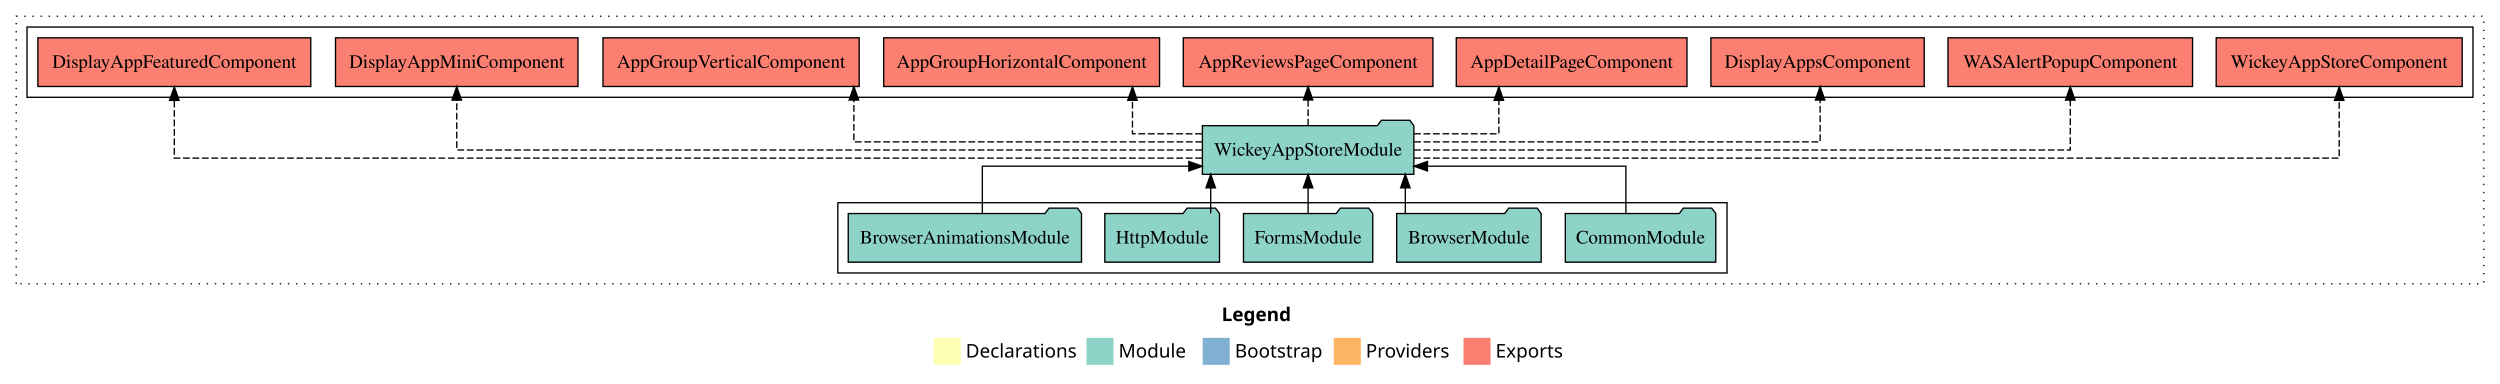
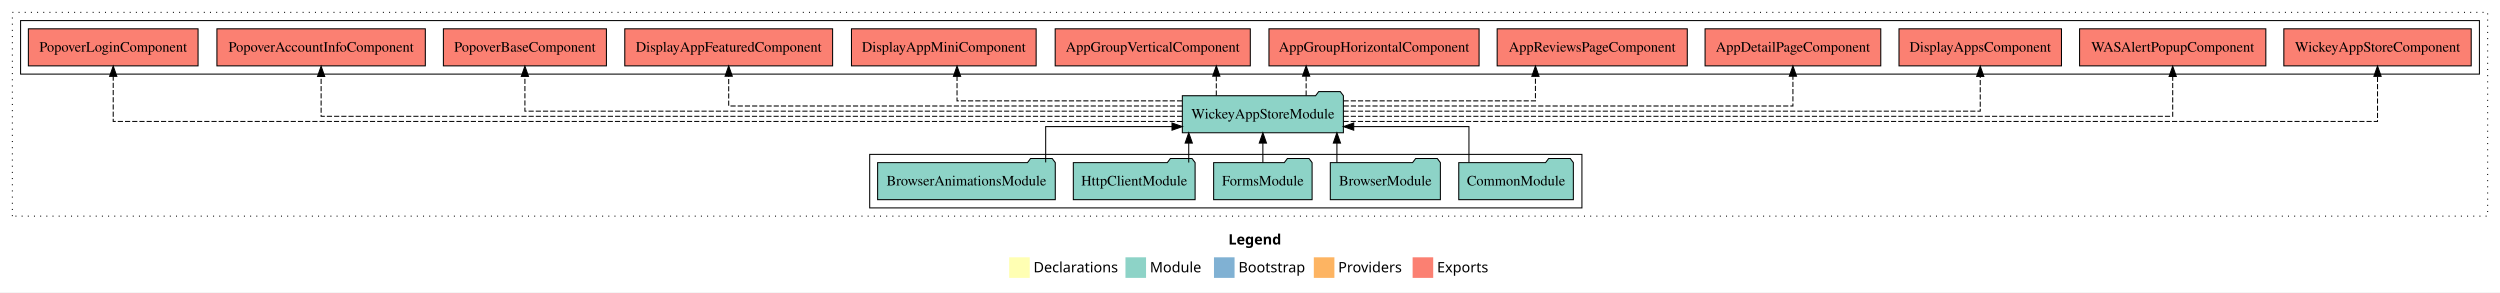
- <svg xmlns="http://www.w3.org/2000/svg" width="1850pt" height="284pt" viewBox="0.00 0.00 1850.00 284.00">
+ <svg xmlns="http://www.w3.org/2000/svg" width="2429pt" height="284pt" viewBox="0.00 0.00 2429.00 284.00">
  <g id="graph0" class="graph" transform="scale(1 1) rotate(0) translate(4 280)">
-     <polygon fill="#ffffff" stroke="transparent" points="-4,4 -4,-280 1846,-280 1846,4 -4,4" />
-     <text text-anchor="start" x="900.009" y="-42.4" font-family="sans-serif" font-weight="bold" font-size="14.00" fill="#000000">Legend</text>
-     <polygon fill="#ffffb3" stroke="transparent" points="687,-10 687,-30 707,-30 707,-10 687,-10" />
-     <text text-anchor="start" x="710.629" y="-15.4" font-family="sans-serif" font-size="14.00" fill="#000000">  Declarations</text>
-     <polygon fill="#8dd3c7" stroke="transparent" points="800,-10 800,-30 820,-30 820,-10 800,-10" />
-     <text text-anchor="start" x="823.725" y="-15.4" font-family="sans-serif" font-size="14.00" fill="#000000">  Module</text>
-     <polygon fill="#80b1d3" stroke="transparent" points="886,-10 886,-30 906,-30 906,-10 886,-10" />
-     <text text-anchor="start" x="909.781" y="-15.4" font-family="sans-serif" font-size="14.00" fill="#000000">  Bootstrap</text>
-     <polygon fill="#fdb462" stroke="transparent" points="983,-10 983,-30 1003,-30 1003,-10 983,-10" />
-     <text text-anchor="start" x="1006.673" y="-15.4" font-family="sans-serif" font-size="14.00" fill="#000000">  Providers</text>
-     <polygon fill="#fb8072" stroke="transparent" points="1079,-10 1079,-30 1099,-30 1099,-10 1079,-10" />
-     <text text-anchor="start" x="1102.726" y="-15.4" font-family="sans-serif" font-size="14.00" fill="#000000">  Exports</text>
+     <polygon fill="#ffffff" stroke="transparent" points="-4,4 -4,-280 2425,-280 2425,4 -4,4" />
+     <text text-anchor="start" x="1189.509" y="-42.4" font-family="sans-serif" font-weight="bold" font-size="14.00" fill="#000000">Legend</text>
+     <polygon fill="#ffffb3" stroke="transparent" points="976.5,-10 976.5,-30 996.5,-30 996.5,-10 976.5,-10" />
+     <text text-anchor="start" x="1000.129" y="-15.4" font-family="sans-serif" font-size="14.00" fill="#000000">  Declarations</text>
+     <polygon fill="#8dd3c7" stroke="transparent" points="1089.5,-10 1089.5,-30 1109.5,-30 1109.5,-10 1089.5,-10" />
+     <text text-anchor="start" x="1113.225" y="-15.4" font-family="sans-serif" font-size="14.00" fill="#000000">  Module</text>
+     <polygon fill="#80b1d3" stroke="transparent" points="1175.5,-10 1175.5,-30 1195.5,-30 1195.5,-10 1175.5,-10" />
+     <text text-anchor="start" x="1199.281" y="-15.4" font-family="sans-serif" font-size="14.00" fill="#000000">  Bootstrap</text>
+     <polygon fill="#fdb462" stroke="transparent" points="1272.5,-10 1272.5,-30 1292.5,-30 1292.5,-10 1272.5,-10" />
+     <text text-anchor="start" x="1296.173" y="-15.4" font-family="sans-serif" font-size="14.00" fill="#000000">  Providers</text>
+     <polygon fill="#fb8072" stroke="transparent" points="1368.5,-10 1368.5,-30 1388.5,-30 1388.5,-10 1368.5,-10" />
+     <text text-anchor="start" x="1392.226" y="-15.4" font-family="sans-serif" font-size="14.00" fill="#000000">  Exports</text>
    <g id="clust1" class="cluster">
-       <polygon fill="none" stroke="#000000" stroke-dasharray="1,5" points="8,-70 8,-268 1834,-268 1834,-70 8,-70" />
+       <polygon fill="none" stroke="#000000" stroke-dasharray="1,5" points="8,-70 8,-268 2413,-268 2413,-70 8,-70" />
    </g>
    <g id="clust3" class="cluster">
-       <polygon fill="none" stroke="#000000" points="616,-78 616,-130 1274,-130 1274,-78 616,-78" />
+       <polygon fill="none" stroke="#000000" points="841,-78 841,-130 1533,-130 1533,-78 841,-78" />
    </g>
    <g id="clust4" class="cluster">
-       <polygon fill="none" stroke="#000000" points="16,-208 16,-260 1826,-260 1826,-208 16,-208" />
+       <polygon fill="none" stroke="#000000" points="16,-208 16,-260 2405,-260 2405,-208 16,-208" />
    </g>
    <g id="node1" class="node">
-       <polygon fill="#8dd3c7" stroke="#000000" points="1265.668,-122 1262.668,-126 1241.668,-126 1238.668,-122 1154.332,-122 1154.332,-86 1265.668,-86 1265.668,-122" />
-       <text text-anchor="middle" x="1210" y="-99.8" font-family="Times,serif" font-size="14.00" fill="#000000">CommonModule</text>
+       <polygon fill="#8dd3c7" stroke="#000000" points="1524.668,-122 1521.668,-126 1500.668,-126 1497.668,-122 1413.332,-122 1413.332,-86 1524.668,-86 1524.668,-122" />
+       <text text-anchor="middle" x="1469" y="-99.8" font-family="Times,serif" font-size="14.00" fill="#000000">CommonModule</text>
    </g>
    <g id="node6" class="node">
-       <polygon fill="#8dd3c7" stroke="#000000" points="1042.239,-187 1039.239,-191 1018.239,-191 1015.239,-187 885.761,-187 885.761,-151 1042.239,-151 1042.239,-187" />
-       <text text-anchor="middle" x="964" y="-164.8" font-family="Times,serif" font-size="14.00" fill="#000000">WickeyAppStoreModule</text>
+       <polygon fill="#8dd3c7" stroke="#000000" points="1301.239,-187 1298.239,-191 1277.239,-191 1274.239,-187 1144.761,-187 1144.761,-151 1301.239,-151 1301.239,-187" />
+       <text text-anchor="middle" x="1223" y="-164.8" font-family="Times,serif" font-size="14.00" fill="#000000">WickeyAppStoreModule</text>
    </g>
    <g id="edge1" class="edge">
-       <path fill="none" stroke="#000000" d="M1199.173,-122.24C1199.173,-137.571 1199.173,-157 1199.173,-157 1199.173,-157 1052.309,-157 1052.309,-157" />
-       <polygon fill="#000000" stroke="#000000" points="1052.309,-153.5 1042.309,-157 1052.309,-160.5 1052.309,-153.5" />
+       <path fill="none" stroke="#000000" d="M1423.227,-122.24C1423.227,-137.571 1423.227,-157 1423.227,-157 1423.227,-157 1311.273,-157 1311.273,-157" />
+       <polygon fill="#000000" stroke="#000000" points="1311.273,-153.5 1301.273,-157 1311.273,-160.5 1311.273,-153.5" />
    </g>
    <g id="node2" class="node">
-       <polygon fill="#8dd3c7" stroke="#000000" points="1136.473,-122 1133.473,-126 1112.473,-126 1109.473,-122 1029.527,-122 1029.527,-86 1136.473,-86 1136.473,-122" />
-       <text text-anchor="middle" x="1083" y="-99.8" font-family="Times,serif" font-size="14.00" fill="#000000">BrowserModule</text>
+       <polygon fill="#8dd3c7" stroke="#000000" points="1395.473,-122 1392.473,-126 1371.473,-126 1368.473,-122 1288.527,-122 1288.527,-86 1395.473,-86 1395.473,-122" />
+       <text text-anchor="middle" x="1342" y="-99.8" font-family="Times,serif" font-size="14.00" fill="#000000">BrowserModule</text>
    </g>
    <g id="edge2" class="edge">
-       <path fill="none" stroke="#000000" d="M1035.941,-122.106C1035.941,-122.106 1035.941,-140.991 1035.941,-140.991" />
-       <polygon fill="#000000" stroke="#000000" points="1032.441,-140.991 1035.941,-150.991 1039.441,-140.991 1032.441,-140.991" />
+       <path fill="none" stroke="#000000" d="M1294.941,-122.106C1294.941,-122.106 1294.941,-140.991 1294.941,-140.991" />
+       <polygon fill="#000000" stroke="#000000" points="1291.441,-140.991 1294.941,-150.991 1298.441,-140.991 1291.441,-140.991" />
    </g>
    <g id="node3" class="node">
-       <polygon fill="#8dd3c7" stroke="#000000" points="1011.829,-122 1008.829,-126 987.829,-126 984.829,-122 916.171,-122 916.171,-86 1011.829,-86 1011.829,-122" />
-       <text text-anchor="middle" x="964" y="-99.8" font-family="Times,serif" font-size="14.00" fill="#000000">FormsModule</text>
+       <polygon fill="#8dd3c7" stroke="#000000" points="1270.829,-122 1267.829,-126 1246.829,-126 1243.829,-122 1175.171,-122 1175.171,-86 1270.829,-86 1270.829,-122" />
+       <text text-anchor="middle" x="1223" y="-99.8" font-family="Times,serif" font-size="14.00" fill="#000000">FormsModule</text>
    </g>
    <g id="edge3" class="edge">
-       <path fill="none" stroke="#000000" d="M964,-122.106C964,-122.106 964,-140.991 964,-140.991" />
-       <polygon fill="#000000" stroke="#000000" points="960.5,-140.991 964,-150.991 967.5,-140.991 960.5,-140.991" />
+       <path fill="none" stroke="#000000" d="M1223,-122.106C1223,-122.106 1223,-140.991 1223,-140.991" />
+       <polygon fill="#000000" stroke="#000000" points="1219.5,-140.991 1223,-150.991 1226.5,-140.991 1219.5,-140.991" />
    </g>
    <g id="node4" class="node">
-       <polygon fill="#8dd3c7" stroke="#000000" points="898.439,-122 895.439,-126 874.439,-126 871.439,-122 813.561,-122 813.561,-86 898.439,-86 898.439,-122" />
-       <text text-anchor="middle" x="856" y="-99.8" font-family="Times,serif" font-size="14.00" fill="#000000">HttpModule</text>
+       <polygon fill="#8dd3c7" stroke="#000000" points="1157.161,-122 1154.161,-126 1133.161,-126 1130.161,-122 1038.839,-122 1038.839,-86 1157.161,-86 1157.161,-122" />
+       <text text-anchor="middle" x="1098" y="-99.8" font-family="Times,serif" font-size="14.00" fill="#000000">HttpClientModule</text>
    </g>
    <g id="edge4" class="edge">
-       <path fill="none" stroke="#000000" d="M891.925,-122.106C891.925,-122.106 891.925,-140.991 891.925,-140.991" />
-       <polygon fill="#000000" stroke="#000000" points="888.425,-140.991 891.925,-150.991 895.425,-140.991 888.425,-140.991" />
+       <path fill="none" stroke="#000000" d="M1150.98,-122.106C1150.98,-122.106 1150.98,-140.991 1150.98,-140.991" />
+       <polygon fill="#000000" stroke="#000000" points="1147.48,-140.991 1150.98,-150.991 1154.48,-140.991 1147.48,-140.991" />
    </g>
    <g id="node5" class="node">
-       <polygon fill="#8dd3c7" stroke="#000000" points="796.302,-122 793.302,-126 772.302,-126 769.302,-122 623.698,-122 623.698,-86 796.302,-86 796.302,-122" />
-       <text text-anchor="middle" x="710" y="-99.8" font-family="Times,serif" font-size="14.00" fill="#000000">BrowserAnimationsModule</text>
+       <polygon fill="#8dd3c7" stroke="#000000" points="1021.302,-122 1018.302,-126 997.302,-126 994.302,-122 848.698,-122 848.698,-86 1021.302,-86 1021.302,-122" />
+       <text text-anchor="middle" x="935" y="-99.8" font-family="Times,serif" font-size="14.00" fill="#000000">BrowserAnimationsModule</text>
    </g>
    <g id="edge5" class="edge">
-       <path fill="none" stroke="#000000" d="M722.932,-122.24C722.932,-137.571 722.932,-157 722.932,-157 722.932,-157 875.732,-157 875.732,-157" />
-       <polygon fill="#000000" stroke="#000000" points="875.732,-160.5 885.732,-157 875.732,-153.5 875.732,-160.5" />
+       <path fill="none" stroke="#000000" d="M1011.981,-122.24C1011.981,-137.571 1011.981,-157 1011.981,-157 1011.981,-157 1134.724,-157 1134.724,-157" />
+       <polygon fill="#000000" stroke="#000000" points="1134.724,-160.5 1144.724,-157 1134.724,-153.5 1134.724,-160.5" />
    </g>
    <g id="node7" class="node">
-       <polygon fill="#fb8072" stroke="#000000" points="1818.022,-252 1635.978,-252 1635.978,-216 1818.022,-216 1818.022,-252" />
-       <text text-anchor="middle" x="1727" y="-229.8" font-family="Times,serif" font-size="14.00" fill="#000000">WickeyAppStoreComponent </text>
+       <polygon fill="#fb8072" stroke="#000000" points="2397.022,-252 2214.978,-252 2214.978,-216 2397.022,-216 2397.022,-252" />
+       <text text-anchor="middle" x="2306" y="-229.8" font-family="Times,serif" font-size="14.00" fill="#000000">WickeyAppStoreComponent </text>
    </g>
    <g id="edge6" class="edge">
-       <path fill="none" stroke="#000000" stroke-dasharray="5,2" d="M1042.424,-163C1237.129,-163 1727,-163 1727,-163 1727,-163 1727,-205.716 1727,-205.716" />
-       <polygon fill="#000000" stroke="#000000" points="1723.5,-205.716 1727,-215.716 1730.5,-205.716 1723.5,-205.716" />
+       <path fill="none" stroke="#000000" stroke-dasharray="5,2" d="M1301.322,-162C1550.093,-162 2306,-162 2306,-162 2306,-162 2306,-205.831 2306,-205.831" />
+       <polygon fill="#000000" stroke="#000000" points="2302.5,-205.831 2306,-215.831 2309.5,-205.831 2302.5,-205.831" />
    </g>
    <g id="node8" class="node">
-       <polygon fill="#fb8072" stroke="#000000" points="1618.482,-252 1437.518,-252 1437.518,-216 1618.482,-216 1618.482,-252" />
-       <text text-anchor="middle" x="1528" y="-229.8" font-family="Times,serif" font-size="14.00" fill="#000000">WASAlertPopupComponent </text>
+       <polygon fill="#fb8072" stroke="#000000" points="2197.482,-252 2016.518,-252 2016.518,-216 2197.482,-216 2197.482,-252" />
+       <text text-anchor="middle" x="2107" y="-229.8" font-family="Times,serif" font-size="14.00" fill="#000000">WASAlertPopupComponent </text>
    </g>
    <g id="edge7" class="edge">
-       <path fill="none" stroke="#000000" stroke-dasharray="5,2" d="M1042.422,-169C1197.394,-169 1528,-169 1528,-169 1528,-169 1528,-205.894 1528,-205.894" />
-       <polygon fill="#000000" stroke="#000000" points="1524.5,-205.894 1528,-215.894 1531.5,-205.894 1524.5,-205.894" />
+       <path fill="none" stroke="#000000" stroke-dasharray="5,2" d="M1301.449,-167C1517.797,-167 2107,-167 2107,-167 2107,-167 2107,-205.692 2107,-205.692" />
+       <polygon fill="#000000" stroke="#000000" points="2103.5,-205.692 2107,-215.692 2110.5,-205.692 2103.5,-205.692" />
    </g>
    <g id="node9" class="node">
-       <polygon fill="#fb8072" stroke="#000000" points="1419.931,-252 1262.069,-252 1262.069,-216 1419.931,-216 1419.931,-252" />
-       <text text-anchor="middle" x="1341" y="-229.8" font-family="Times,serif" font-size="14.00" fill="#000000">DisplayAppsComponent </text>
+       <polygon fill="#fb8072" stroke="#000000" points="1998.931,-252 1841.069,-252 1841.069,-216 1998.931,-216 1998.931,-252" />
+       <text text-anchor="middle" x="1920" y="-229.8" font-family="Times,serif" font-size="14.00" fill="#000000">DisplayAppsComponent </text>
    </g>
    <g id="edge8" class="edge">
-       <path fill="none" stroke="#000000" stroke-dasharray="5,2" d="M1042.508,-175C1153.49,-175 1342.9,-175 1342.9,-175 1342.9,-175 1342.9,-205.977 1342.9,-205.977" />
-       <polygon fill="#000000" stroke="#000000" points="1339.4,-205.977 1342.9,-215.977 1346.4,-205.977 1339.4,-205.977" />
+       <path fill="none" stroke="#000000" stroke-dasharray="5,2" d="M1301.263,-172C1483.344,-172 1920,-172 1920,-172 1920,-172 1920,-205.733 1920,-205.733" />
+       <polygon fill="#000000" stroke="#000000" points="1916.5,-205.733 1920,-215.733 1923.5,-205.733 1916.5,-205.733" />
    </g>
    <g id="node10" class="node">
-       <polygon fill="#fb8072" stroke="#000000" points="1244.359,-252 1073.641,-252 1073.641,-216 1244.359,-216 1244.359,-252" />
-       <text text-anchor="middle" x="1159" y="-229.8" font-family="Times,serif" font-size="14.00" fill="#000000">AppDetailPageComponent </text>
+       <polygon fill="#fb8072" stroke="#000000" points="1823.359,-252 1652.641,-252 1652.641,-216 1823.359,-216 1823.359,-252" />
+       <text text-anchor="middle" x="1738" y="-229.8" font-family="Times,serif" font-size="14.00" fill="#000000">AppDetailPageComponent </text>
    </g>
    <g id="edge9" class="edge">
-       <path fill="none" stroke="#000000" stroke-dasharray="5,2" d="M1042.42,-181C1074.909,-181 1105.154,-181 1105.154,-181 1105.154,-181 1105.154,-205.76 1105.154,-205.76" />
-       <polygon fill="#000000" stroke="#000000" points="1101.654,-205.76 1105.154,-215.76 1108.654,-205.76 1101.654,-205.76" />
+       <path fill="none" stroke="#000000" stroke-dasharray="5,2" d="M1301.497,-177C1445.666,-177 1738,-177 1738,-177 1738,-177 1738,-205.965 1738,-205.965" />
+       <polygon fill="#000000" stroke="#000000" points="1734.5,-205.965 1738,-215.965 1741.5,-205.965 1734.5,-205.965" />
    </g>
    <g id="node11" class="node">
-       <polygon fill="#fb8072" stroke="#000000" points="1056.359,-252 871.641,-252 871.641,-216 1056.359,-216 1056.359,-252" />
-       <text text-anchor="middle" x="964" y="-229.8" font-family="Times,serif" font-size="14.00" fill="#000000">AppReviewsPageComponent </text>
+       <polygon fill="#fb8072" stroke="#000000" points="1635.359,-252 1450.641,-252 1450.641,-216 1635.359,-216 1635.359,-252" />
+       <text text-anchor="middle" x="1543" y="-229.8" font-family="Times,serif" font-size="14.00" fill="#000000">AppReviewsPageComponent </text>
    </g>
    <g id="edge10" class="edge">
-       <path fill="none" stroke="#000000" stroke-dasharray="5,2" d="M964,-187.106C964,-187.106 964,-205.991 964,-205.991" />
-       <polygon fill="#000000" stroke="#000000" points="960.5,-205.991 964,-215.991 967.5,-205.991 960.5,-205.991" />
+       <path fill="none" stroke="#000000" stroke-dasharray="5,2" d="M1301.382,-182C1379.473,-182 1487.827,-182 1487.827,-182 1487.827,-182 1487.827,-205.813 1487.827,-205.813" />
+       <polygon fill="#000000" stroke="#000000" points="1484.327,-205.813 1487.827,-215.813 1491.327,-205.813 1484.327,-205.813" />
    </g>
    <g id="node12" class="node">
-       <polygon fill="#fb8072" stroke="#000000" points="854.075,-252 649.925,-252 649.925,-216 854.075,-216 854.075,-252" />
-       <text text-anchor="middle" x="752" y="-229.8" font-family="Times,serif" font-size="14.00" fill="#000000">AppGroupHorizontalComponent </text>
+       <polygon fill="#fb8072" stroke="#000000" points="1433.075,-252 1228.925,-252 1228.925,-216 1433.075,-216 1433.075,-252" />
+       <text text-anchor="middle" x="1331" y="-229.8" font-family="Times,serif" font-size="14.00" fill="#000000">AppGroupHorizontalComponent </text>
    </g>
    <g id="edge11" class="edge">
-       <path fill="none" stroke="#000000" stroke-dasharray="5,2" d="M885.4,-181C858.03,-181 834.034,-181 834.034,-181 834.034,-181 834.034,-205.76 834.034,-205.76" />
-       <polygon fill="#000000" stroke="#000000" points="830.534,-205.76 834.034,-215.76 837.534,-205.76 830.534,-205.76" />
+       <path fill="none" stroke="#000000" stroke-dasharray="5,2" d="M1265.041,-187.106C1265.041,-187.106 1265.041,-205.991 1265.041,-205.991" />
+       <polygon fill="#000000" stroke="#000000" points="1261.541,-205.991 1265.041,-215.991 1268.541,-205.991 1261.541,-205.991" />
    </g>
    <g id="node13" class="node">
-       <polygon fill="#fb8072" stroke="#000000" points="631.789,-252 442.211,-252 442.211,-216 631.789,-216 631.789,-252" />
-       <text text-anchor="middle" x="537" y="-229.8" font-family="Times,serif" font-size="14.00" fill="#000000">AppGroupVerticalComponent </text>
+       <polygon fill="#fb8072" stroke="#000000" points="1210.789,-252 1021.211,-252 1021.211,-216 1210.789,-216 1210.789,-252" />
+       <text text-anchor="middle" x="1116" y="-229.8" font-family="Times,serif" font-size="14.00" fill="#000000">AppGroupVerticalComponent </text>
    </g>
    <g id="edge12" class="edge">
-       <path fill="none" stroke="#000000" stroke-dasharray="5,2" d="M885.617,-175C786.294,-175 627.872,-175 627.872,-175 627.872,-175 627.872,-205.977 627.872,-205.977" />
-       <polygon fill="#000000" stroke="#000000" points="624.372,-205.977 627.872,-215.977 631.372,-205.977 624.372,-205.977" />
+       <path fill="none" stroke="#000000" stroke-dasharray="5,2" d="M1177.763,-187.106C1177.763,-187.106 1177.763,-205.991 1177.763,-205.991" />
+       <polygon fill="#000000" stroke="#000000" points="1174.263,-205.991 1177.763,-215.991 1181.263,-205.991 1174.263,-205.991" />
    </g>
    <g id="node14" class="node">
-       <polygon fill="#fb8072" stroke="#000000" points="423.712,-252 244.288,-252 244.288,-216 423.712,-216 423.712,-252" />
-       <text text-anchor="middle" x="334" y="-229.8" font-family="Times,serif" font-size="14.00" fill="#000000">DisplayAppMiniComponent </text>
+       <polygon fill="#fb8072" stroke="#000000" points="1002.712,-252 823.288,-252 823.288,-216 1002.712,-216 1002.712,-252" />
+       <text text-anchor="middle" x="913" y="-229.8" font-family="Times,serif" font-size="14.00" fill="#000000">DisplayAppMiniComponent </text>
    </g>
    <g id="edge13" class="edge">
-       <path fill="none" stroke="#000000" stroke-dasharray="5,2" d="M885.484,-169C716.601,-169 334,-169 334,-169 334,-169 334,-205.894 334,-205.894" />
-       <polygon fill="#000000" stroke="#000000" points="330.5,-205.894 334,-215.894 337.5,-205.894 330.5,-205.894" />
+       <path fill="none" stroke="#000000" stroke-dasharray="5,2" d="M1144.539,-182C1056.503,-182 925.853,-182 925.853,-182 925.853,-182 925.853,-205.813 925.853,-205.813" />
+       <polygon fill="#000000" stroke="#000000" points="922.353,-205.813 925.853,-215.813 929.353,-205.813 922.353,-205.813" />
    </g>
    <g id="node15" class="node">
-       <polygon fill="#fb8072" stroke="#000000" points="225.964,-252 24.036,-252 24.036,-216 225.964,-216 225.964,-252" />
-       <text text-anchor="middle" x="125" y="-229.8" font-family="Times,serif" font-size="14.00" fill="#000000">DisplayAppFeaturedComponent </text>
+       <polygon fill="#fb8072" stroke="#000000" points="804.964,-252 603.036,-252 603.036,-216 804.964,-216 804.964,-252" />
+       <text text-anchor="middle" x="704" y="-229.8" font-family="Times,serif" font-size="14.00" fill="#000000">DisplayAppFeaturedComponent </text>
    </g>
    <g id="edge14" class="edge">
-       <path fill="none" stroke="#000000" stroke-dasharray="5,2" d="M885.446,-163C676.876,-163 125,-163 125,-163 125,-163 125,-205.716 125,-205.716" />
-       <polygon fill="#000000" stroke="#000000" points="121.5,-205.716 125,-215.716 128.5,-205.716 121.5,-205.716" />
+       <path fill="none" stroke="#000000" stroke-dasharray="5,2" d="M1144.738,-177C999.751,-177 704,-177 704,-177 704,-177 704,-205.965 704,-205.965" />
+       <polygon fill="#000000" stroke="#000000" points="700.5,-205.965 704,-215.965 707.5,-205.965 700.5,-205.965" />
+     </g>
+     <g id="node16" class="node">
+       <polygon fill="#fb8072" stroke="#000000" points="585.201,-252 426.799,-252 426.799,-216 585.201,-216 585.201,-252" />
+       <text text-anchor="middle" x="506" y="-229.8" font-family="Times,serif" font-size="14.00" fill="#000000">PopoverBaseComponent </text>
+     </g>
+     <g id="edge15" class="edge">
+       <path fill="none" stroke="#000000" stroke-dasharray="5,2" d="M1144.561,-172C958.516,-172 506,-172 506,-172 506,-172 506,-205.733 506,-205.733" />
+       <polygon fill="#000000" stroke="#000000" points="502.5,-205.733 506,-215.733 509.5,-205.733 502.5,-205.733" />
+     </g>
+     <g id="node17" class="node">
+       <polygon fill="#fb8072" stroke="#000000" points="409.238,-252 206.762,-252 206.762,-216 409.238,-216 409.238,-252" />
+       <text text-anchor="middle" x="308" y="-229.8" font-family="Times,serif" font-size="14.00" fill="#000000">PopoverAccountInfoComponent </text>
+     </g>
+     <g id="edge16" class="edge">
+       <path fill="none" stroke="#000000" stroke-dasharray="5,2" d="M1144.592,-167C922.982,-167 308,-167 308,-167 308,-167 308,-205.692 308,-205.692" />
+       <polygon fill="#000000" stroke="#000000" points="304.5,-205.692 308,-215.692 311.5,-205.692 304.5,-205.692" />
+     </g>
+     <g id="node18" class="node">
+       <polygon fill="#fb8072" stroke="#000000" points="188.433,-252 23.567,-252 23.567,-216 188.433,-216 188.433,-252" />
+       <text text-anchor="middle" x="106" y="-229.8" font-family="Times,serif" font-size="14.00" fill="#000000">PopoverLoginComponent </text>
+     </g>
+     <g id="edge17" class="edge">
+       <path fill="none" stroke="#000000" stroke-dasharray="5,2" d="M1144.455,-162C890.202,-162 106,-162 106,-162 106,-162 106,-205.831 106,-205.831" />
+       <polygon fill="#000000" stroke="#000000" points="102.5,-205.831 106,-215.831 109.5,-205.831 102.5,-205.831" />
    </g>
  </g>
</svg>
